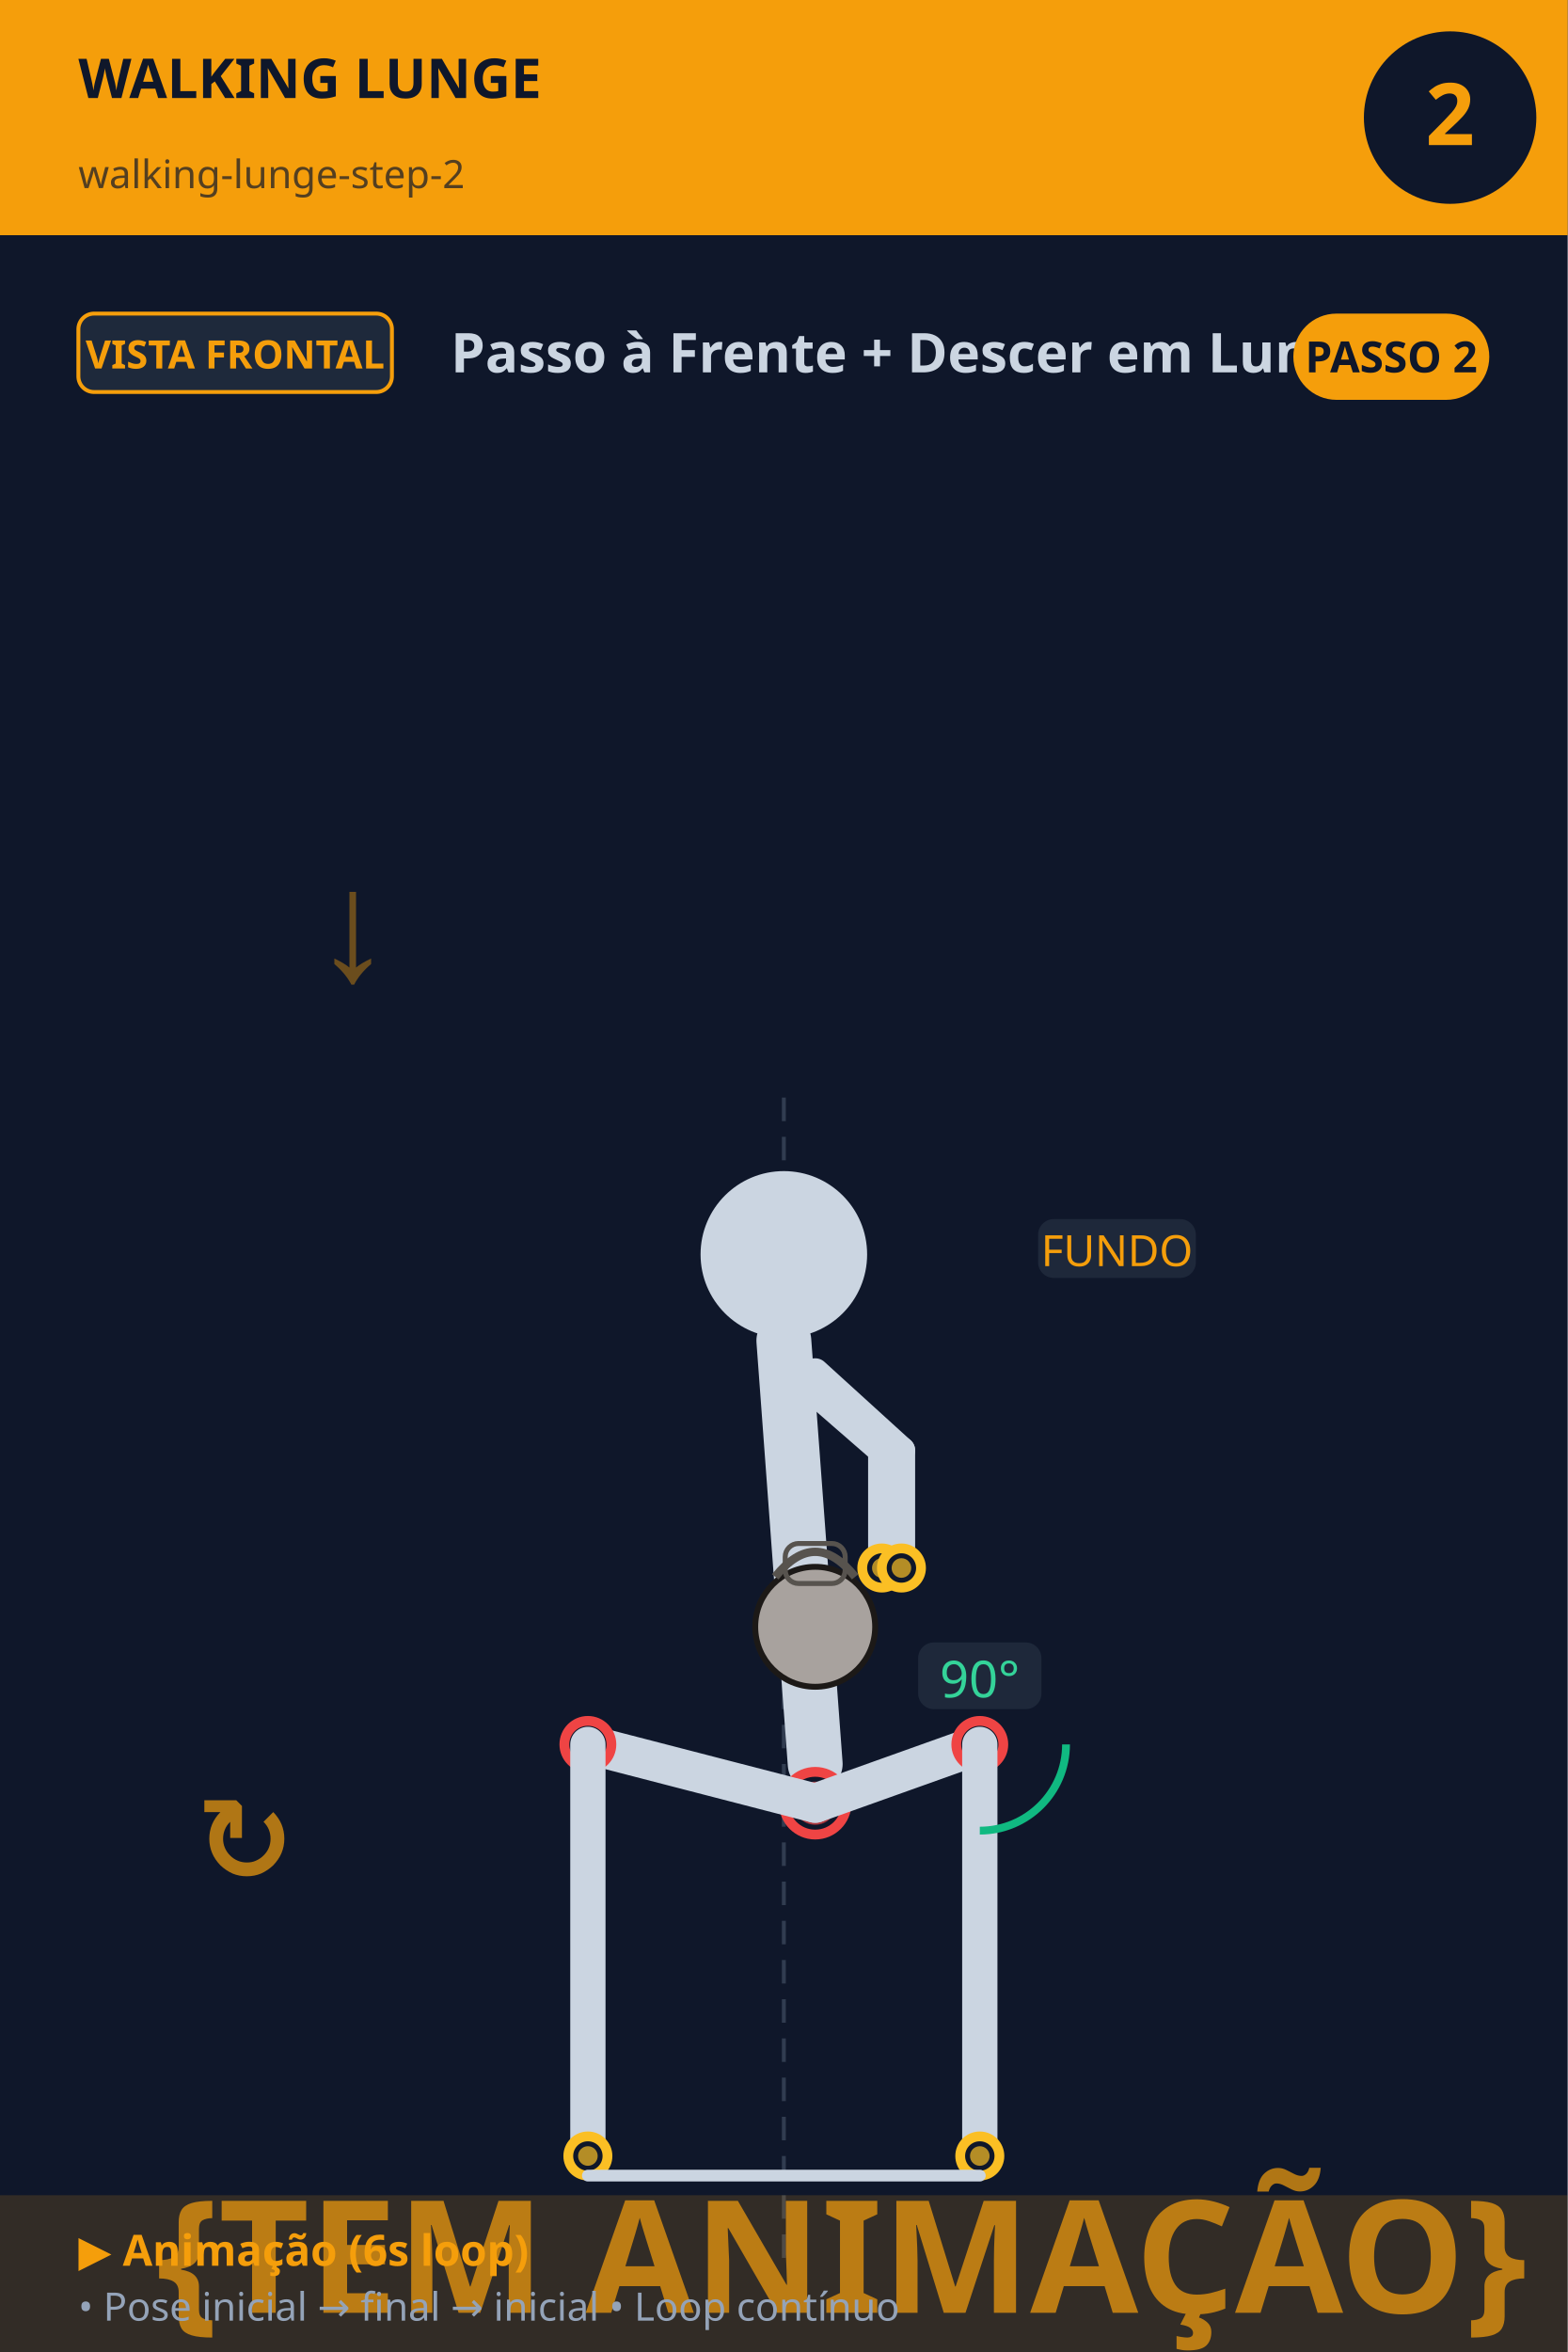
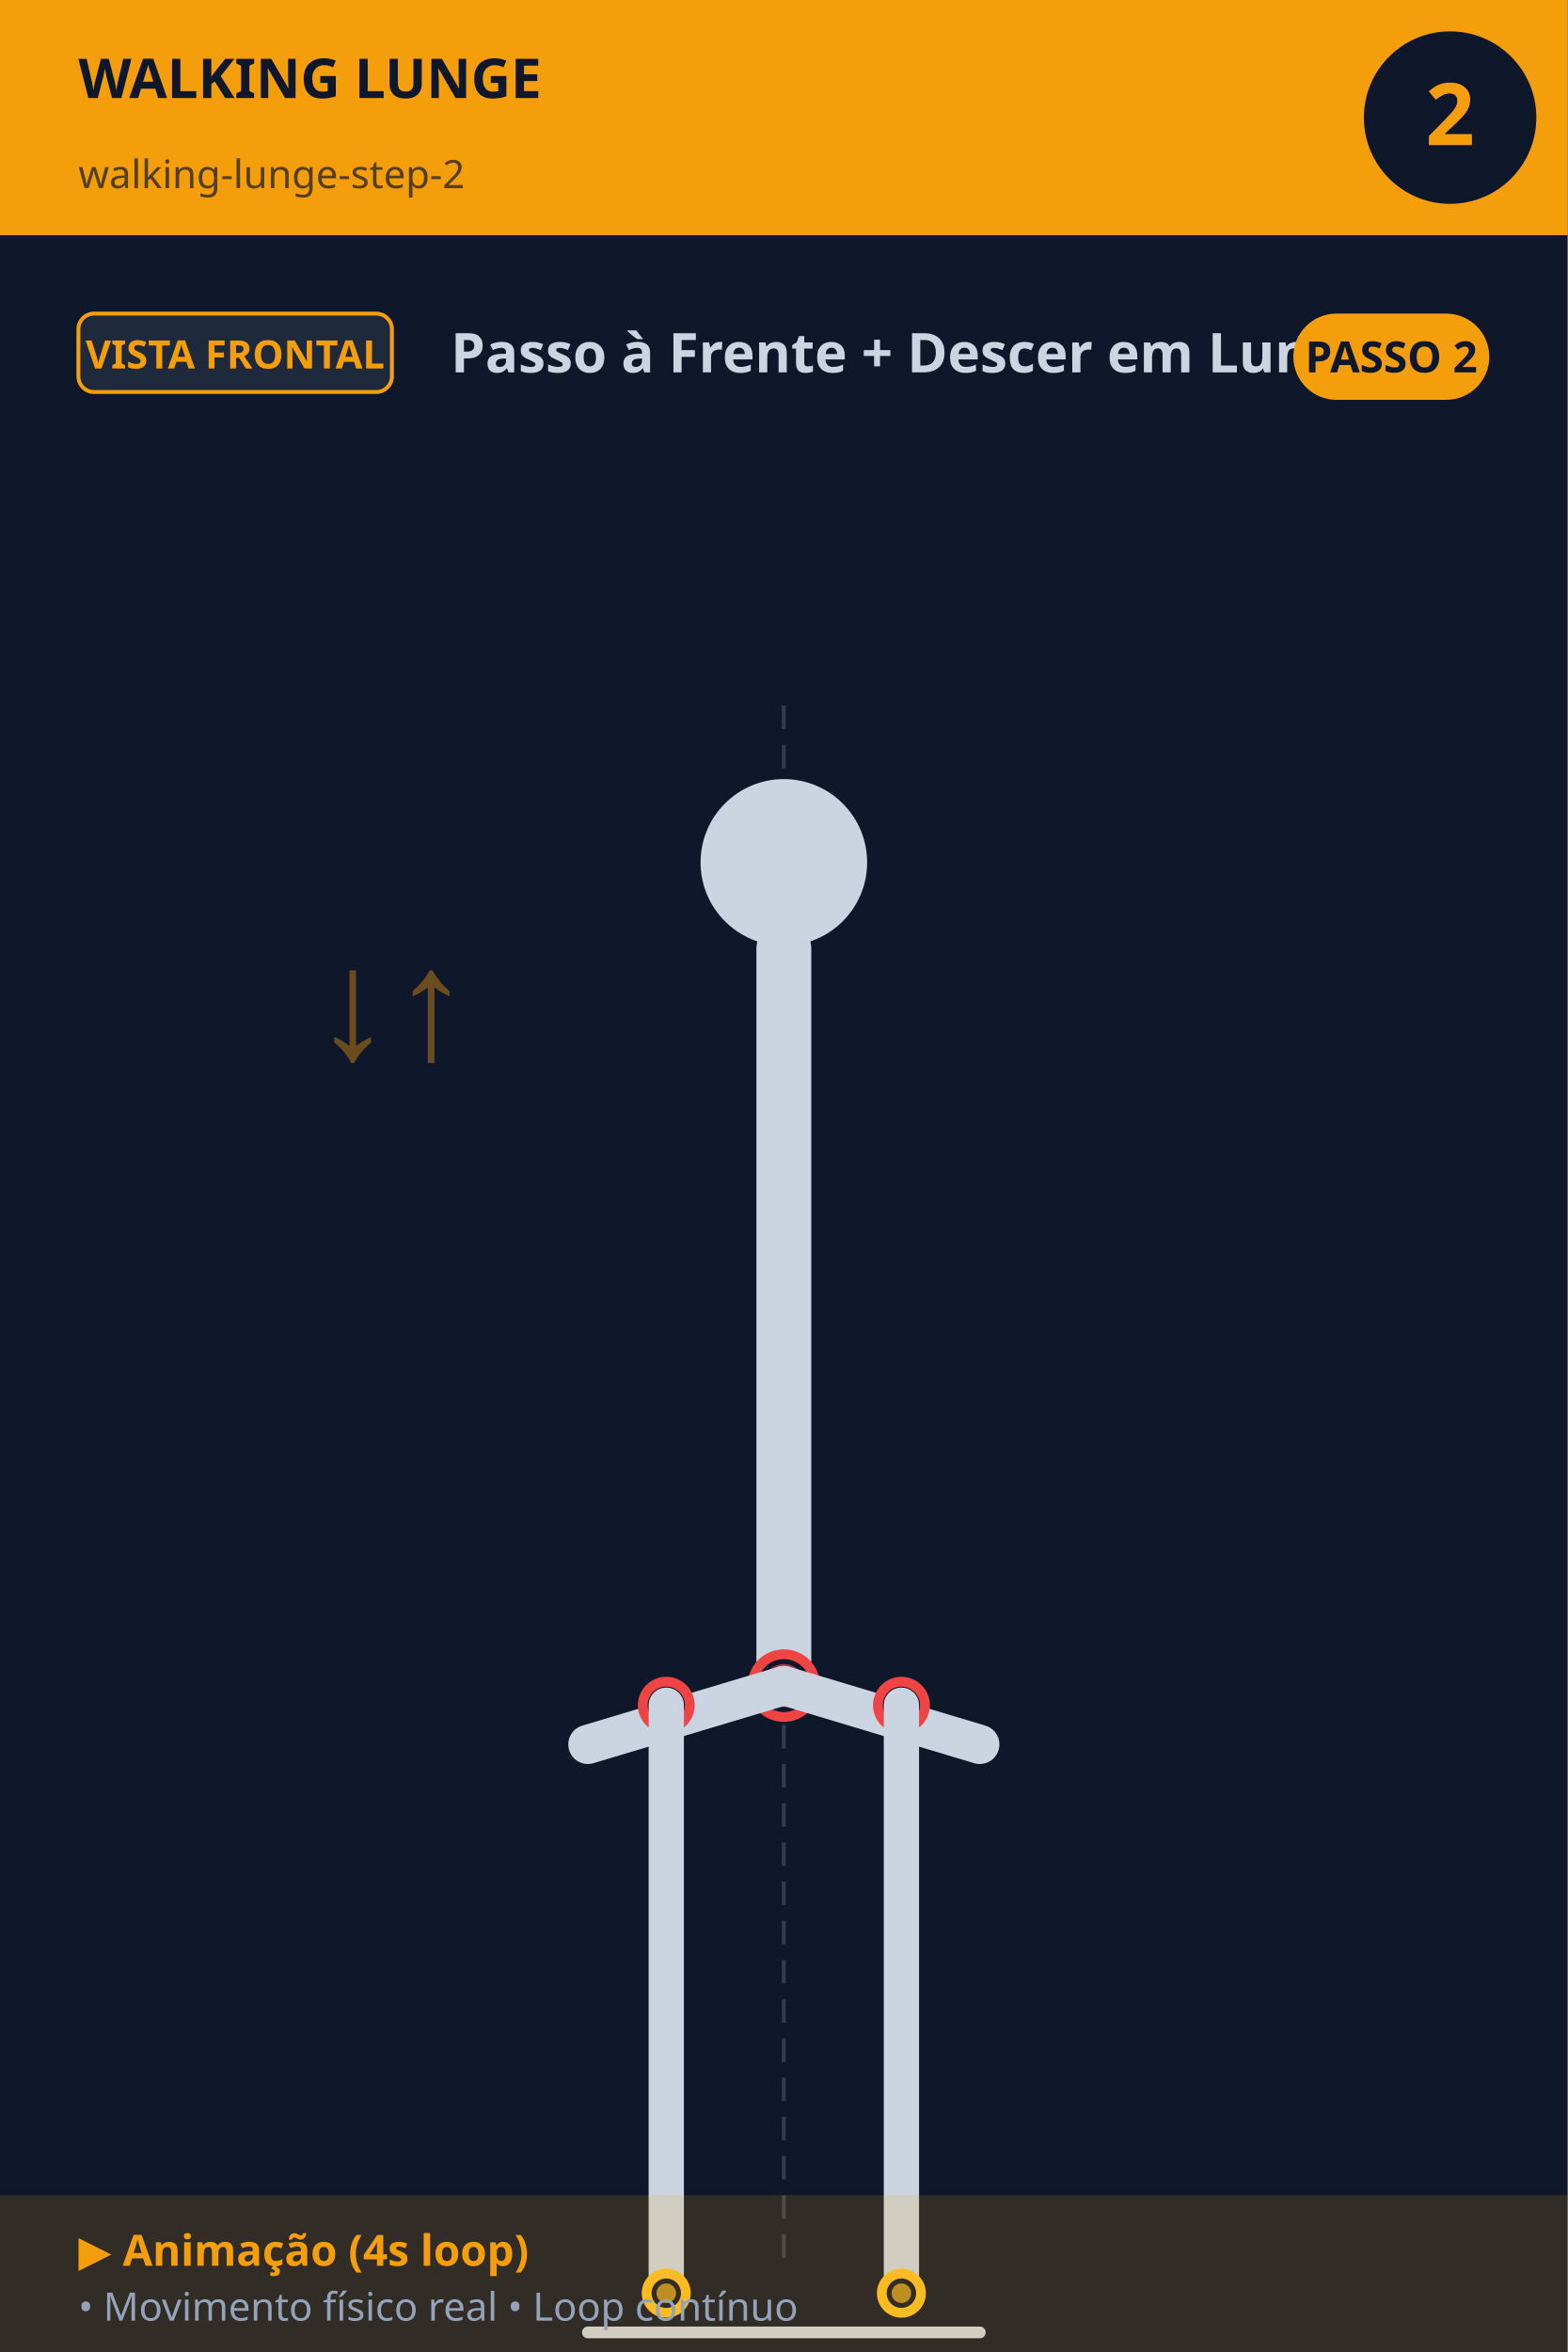
<svg xmlns="http://www.w3.org/2000/svg" viewBox="0 0 400 600" width="400" height="600">
  <rect width="400" height="600" fill="#0f172a" />
  <rect x="0" y="0" width="400" height="60" fill="#f59e0b" />
  <text x="20" y="25" font-size="14" font-weight="bold" fill="#0f172a" font-family="sans-serif">WALKING LUNGE</text>
  <text x="20" y="48" font-size="10" fill="#0f172a" opacity="0.7" font-family="sans-serif">walking-lunge-step-2</text>
  <circle cx="370" cy="30" r="22" fill="#0f172a" />
  <text x="370" y="37" font-size="22" font-weight="bold" fill="#f59e0b" text-anchor="middle" font-family="sans-serif">2</text>
  <rect x="20" y="80" width="80" height="20" rx="4" fill="#1e293b" stroke="#f59e0b" stroke-width="1" />
  <text x="60" y="94" font-size="10" font-weight="bold" fill="#f59e0b" text-anchor="middle" font-family="sans-serif">VISTA FRONTAL</text>
  <text x="115" y="95" font-size="14" font-weight="bold" fill="#cbd5e1" font-family="sans-serif">Passo à Frente + Descer em Lunge</text>
  <g transform="translate(0, 50)">
-     <line x1="200" y1="230" x2="200" y2="530" stroke="#475569" stroke-width="1" stroke-dasharray="6,4" opacity="0.6" />
-     <text x="80" y="200" font-size="40" fill="#f59e0b" opacity="0.4" font-weight="bold">↓</text>
-     <circle cx="200" cy="270" r="22" fill="#cbd5e1" stroke="#0f172a" stroke-width="1.5" />
-     <line x1="200" y1="292" x2="208" y2="400" stroke="#cbd5e1" stroke-width="14" stroke-linecap="round" />
-     <circle cx="208" cy="410" r="8" fill="#0f172a" stroke="#ef4444" stroke-width="2.5" />
-     <circle cx="208" cy="410" r="5.5" fill="#ef4444" opacity="0.7" />
-     <line x1="202" y1="300" x2="225" y2="320" stroke="#cbd5e1" stroke-width="7" stroke-linecap="round" />
-     <line x1="208" y1="300" x2="230" y2="320" stroke="#cbd5e1" stroke-width="7" stroke-linecap="round" />
-     <line x1="225" y1="320" x2="225" y2="350" stroke="#cbd5e1" stroke-width="7" stroke-linecap="round" />
-     <line x1="230" y1="320" x2="230" y2="350" stroke="#cbd5e1" stroke-width="7" stroke-linecap="round" />
-     <circle cx="225" cy="350" r="5" fill="#0f172a" stroke="#fbbf24" stroke-width="2.5" />
-     <circle cx="225" cy="350" r="2.5" fill="#fbbf24" opacity="0.7" />
-     <circle cx="230" cy="350" r="5" fill="#0f172a" stroke="#fbbf24" stroke-width="2.5" />
-     <circle cx="230" cy="350" r="2.5" fill="#fbbf24" opacity="0.7" />
-     <circle cx="208" cy="365" r="15.3" fill="#a8a29e" stroke="#1c1917" stroke-width="1.5" />
-     <path d="M 197.8 352.25 Q 208 339.5 218.2 352.25" fill="none" stroke="#57534e" stroke-width="2.125" />
-     <rect x="200.35" y="343.75" width="15.3" height="10.2" rx="3.4" fill="none" stroke="#57534e" stroke-width="1.275" />
-     <line x1="208" y1="410" x2="250" y2="395" stroke="#cbd5e1" stroke-width="10" stroke-linecap="round" />
-     <circle cx="250" cy="395" r="6" fill="#0f172a" stroke="#ef4444" stroke-width="2.5" />
-     <circle cx="250" cy="395" r="3.5" fill="#ef4444" opacity="0.7" />
-     <line x1="250" y1="395" x2="250" y2="500" stroke="#cbd5e1" stroke-width="9" stroke-linecap="round" />
-     <circle cx="250" cy="500" r="5" fill="#0f172a" stroke="#fbbf24" stroke-width="2.5" />
-     <circle cx="250" cy="500" r="2.5" fill="#fbbf24" opacity="0.7" />
-     <line x1="208" y1="410" x2="150" y2="395" stroke="#cbd5e1" stroke-width="10" stroke-linecap="round" />
-     <circle cx="150" cy="395" r="6" fill="#0f172a" stroke="#ef4444" stroke-width="2.5" />
-     <circle cx="150" cy="395" r="3.5" fill="#ef4444" opacity="0.7" />
-     <line x1="150" y1="395" x2="150" y2="500" stroke="#cbd5e1" stroke-width="9" stroke-linecap="round" />
-     <circle cx="150" cy="500" r="5" fill="#0f172a" stroke="#fbbf24" stroke-width="2.5" />
-     <circle cx="150" cy="500" r="2.5" fill="#fbbf24" opacity="0.7" />
-     <path d="M 272.0 395.0 A 22 22 0 0 1 250.0 417.0" fill="none" stroke="#10b981" stroke-width="2" />
-     <rect x="234.275" y="369" width="31.45" height="17" rx="4" fill="#1e293b" opacity="0.95" />
-     <text x="250" y="383" font-size="13" fill="#34d399" text-anchor="middle" font-family="sans-serif" font-weight="500">90°</text>
-     <line x1="150" y1="505" x2="250" y2="505" stroke="#cbd5e1" stroke-width="3" stroke-linecap="round" />
-     <rect x="264.875" y="261" width="40.25" height="15" rx="4" fill="#1e293b" opacity="0.95" />
-     <text x="285" y="273" font-size="11" fill="#f59e0b" text-anchor="middle" font-family="sans-serif" font-weight="500">FUNDO</text>
-     <g opacity="0.7">
-       <text x="40" y="540" font-size="40" fill="#f59e0b" font-weight="bold" font-family="sans-serif">
- {TEM ANIMAÇÃO}
- <animate attributeName="opacity" values="0.9;0.4;0.9" dur="6s" repeatCount="indefinite" />
-       </text>
+     <line x1="200" y1="130" x2="200" y2="530" stroke="#475569" stroke-width="1" stroke-dasharray="6,4" opacity="0.6" />
+     <g id="squat">
+       <animateTransform attributeName="transform" type="translate" values="0,0; 0,100; 0,100; 0,0" keyTimes="0;0.4;0.6;1" dur="4s" repeatCount="indefinite" />
+       <circle cx="200" cy="170" r="22" fill="#cbd5e1" stroke="#0f172a" stroke-width="1.5" />
+       <line x1="200" y1="192" x2="200" y2="380" stroke="#cbd5e1" stroke-width="14" stroke-linecap="round" />
+       <circle cx="200" cy="380" r="8" fill="#0f172a" stroke="#ef4444" stroke-width="2.5" />
+       <circle cx="200" cy="380" r="5.5" fill="#ef4444" opacity="0.7" />
+       <line x1="200" y1="380" x2="250" y2="395" stroke="#cbd5e1" stroke-width="10" stroke-linecap="round">
+         <animate attributeName="x2" values="230;250;250;230" keyTimes="0;0.4;0.6;1" dur="4s" repeatCount="indefinite" />
+         <animate attributeName="y2" values="385;395;395;385" keyTimes="0;0.4;0.6;1" dur="4s" repeatCount="indefinite" />
+       </line>
+       <line x1="200" y1="380" x2="150" y2="395" stroke="#cbd5e1" stroke-width="10" stroke-linecap="round">
+         <animate attributeName="x2" values="170;150;150;170" keyTimes="0;0.4;0.6;1" dur="4s" repeatCount="indefinite" />
+         <animate attributeName="y2" values="385;395;395;385" keyTimes="0;0.4;0.6;1" dur="4s" repeatCount="indefinite" />
+       </line>
+       <circle cx="230" cy="385" r="6" fill="#0f172a" stroke="#ef4444" stroke-width="2.5">
+         <animate attributeName="cx" values="230;250;250;230" keyTimes="0;0.4;0.6;1" dur="4s" repeatCount="indefinite" />
+       </circle>
+       <circle cx="170" cy="385" r="6" fill="#0f172a" stroke="#ef4444" stroke-width="2.5">
+         <animate attributeName="cx" values="170;150;150;170" keyTimes="0;0.4;0.6;1" dur="4s" repeatCount="indefinite" />
+       </circle>
    </g>
+     <text x="80" y="220" font-size="40" fill="#f59e0b" opacity="0.4" font-weight="bold">↓↑</text>
+     <line x1="170" y1="385" x2="170" y2="535" stroke="#cbd5e1" stroke-width="9" stroke-linecap="round" />
+     <line x1="230" y1="385" x2="230" y2="535" stroke="#cbd5e1" stroke-width="9" stroke-linecap="round" />
+     <circle cx="170" cy="535" r="5" fill="#0f172a" stroke="#fbbf24" stroke-width="2.5" />
+     <circle cx="170" cy="535" r="2.5" fill="#fbbf24" opacity="0.7" />
+     <circle cx="230" cy="535" r="5" fill="#0f172a" stroke="#fbbf24" stroke-width="2.5" />
+     <circle cx="230" cy="535" r="2.5" fill="#fbbf24" opacity="0.7" />
+     <line x1="150" y1="545" x2="250" y2="545" stroke="#cbd5e1" stroke-width="3" stroke-linecap="round" />
  </g>
  <rect x="0" y="560" width="400" height="40" fill="#f59e0b" opacity="0.15" />
-   <text x="20" y="578" font-size="11" font-weight="bold" fill="#f59e0b" font-family="sans-serif">▶ Animação (6s loop)</text>
-   <text x="20" y="592" font-size="10" fill="#94a3b8" font-family="sans-serif">• Pose inicial → final → inicial • Loop contínuo</text>
+   <text x="20" y="578" font-size="11" font-weight="bold" fill="#f59e0b" font-family="sans-serif">▶ Animação (4s loop)</text>
+   <text x="20" y="592" font-size="10" fill="#94a3b8" font-family="sans-serif">• Movimento físico real • Loop contínuo</text>
  <g transform="translate(330, 80)">
    <rect x="0" y="0" width="50" height="22" rx="11" fill="#f59e0b" />
    <text x="25" y="15" font-size="11" font-weight="bold" fill="#0f172a" text-anchor="middle" font-family="sans-serif">PASSO 2</text>
  </g>
-   <g transform="translate(50, 480)">
-     <text font-size="30" fill="#f59e0b" font-weight="bold" font-family="sans-serif" opacity="0.7">↻
- <animateTransform attributeName="transform" type="rotate" from="0 15 15" to="360 15 15" dur="6s" repeatCount="indefinite" />
-     </text>
-   </g>
</svg>
